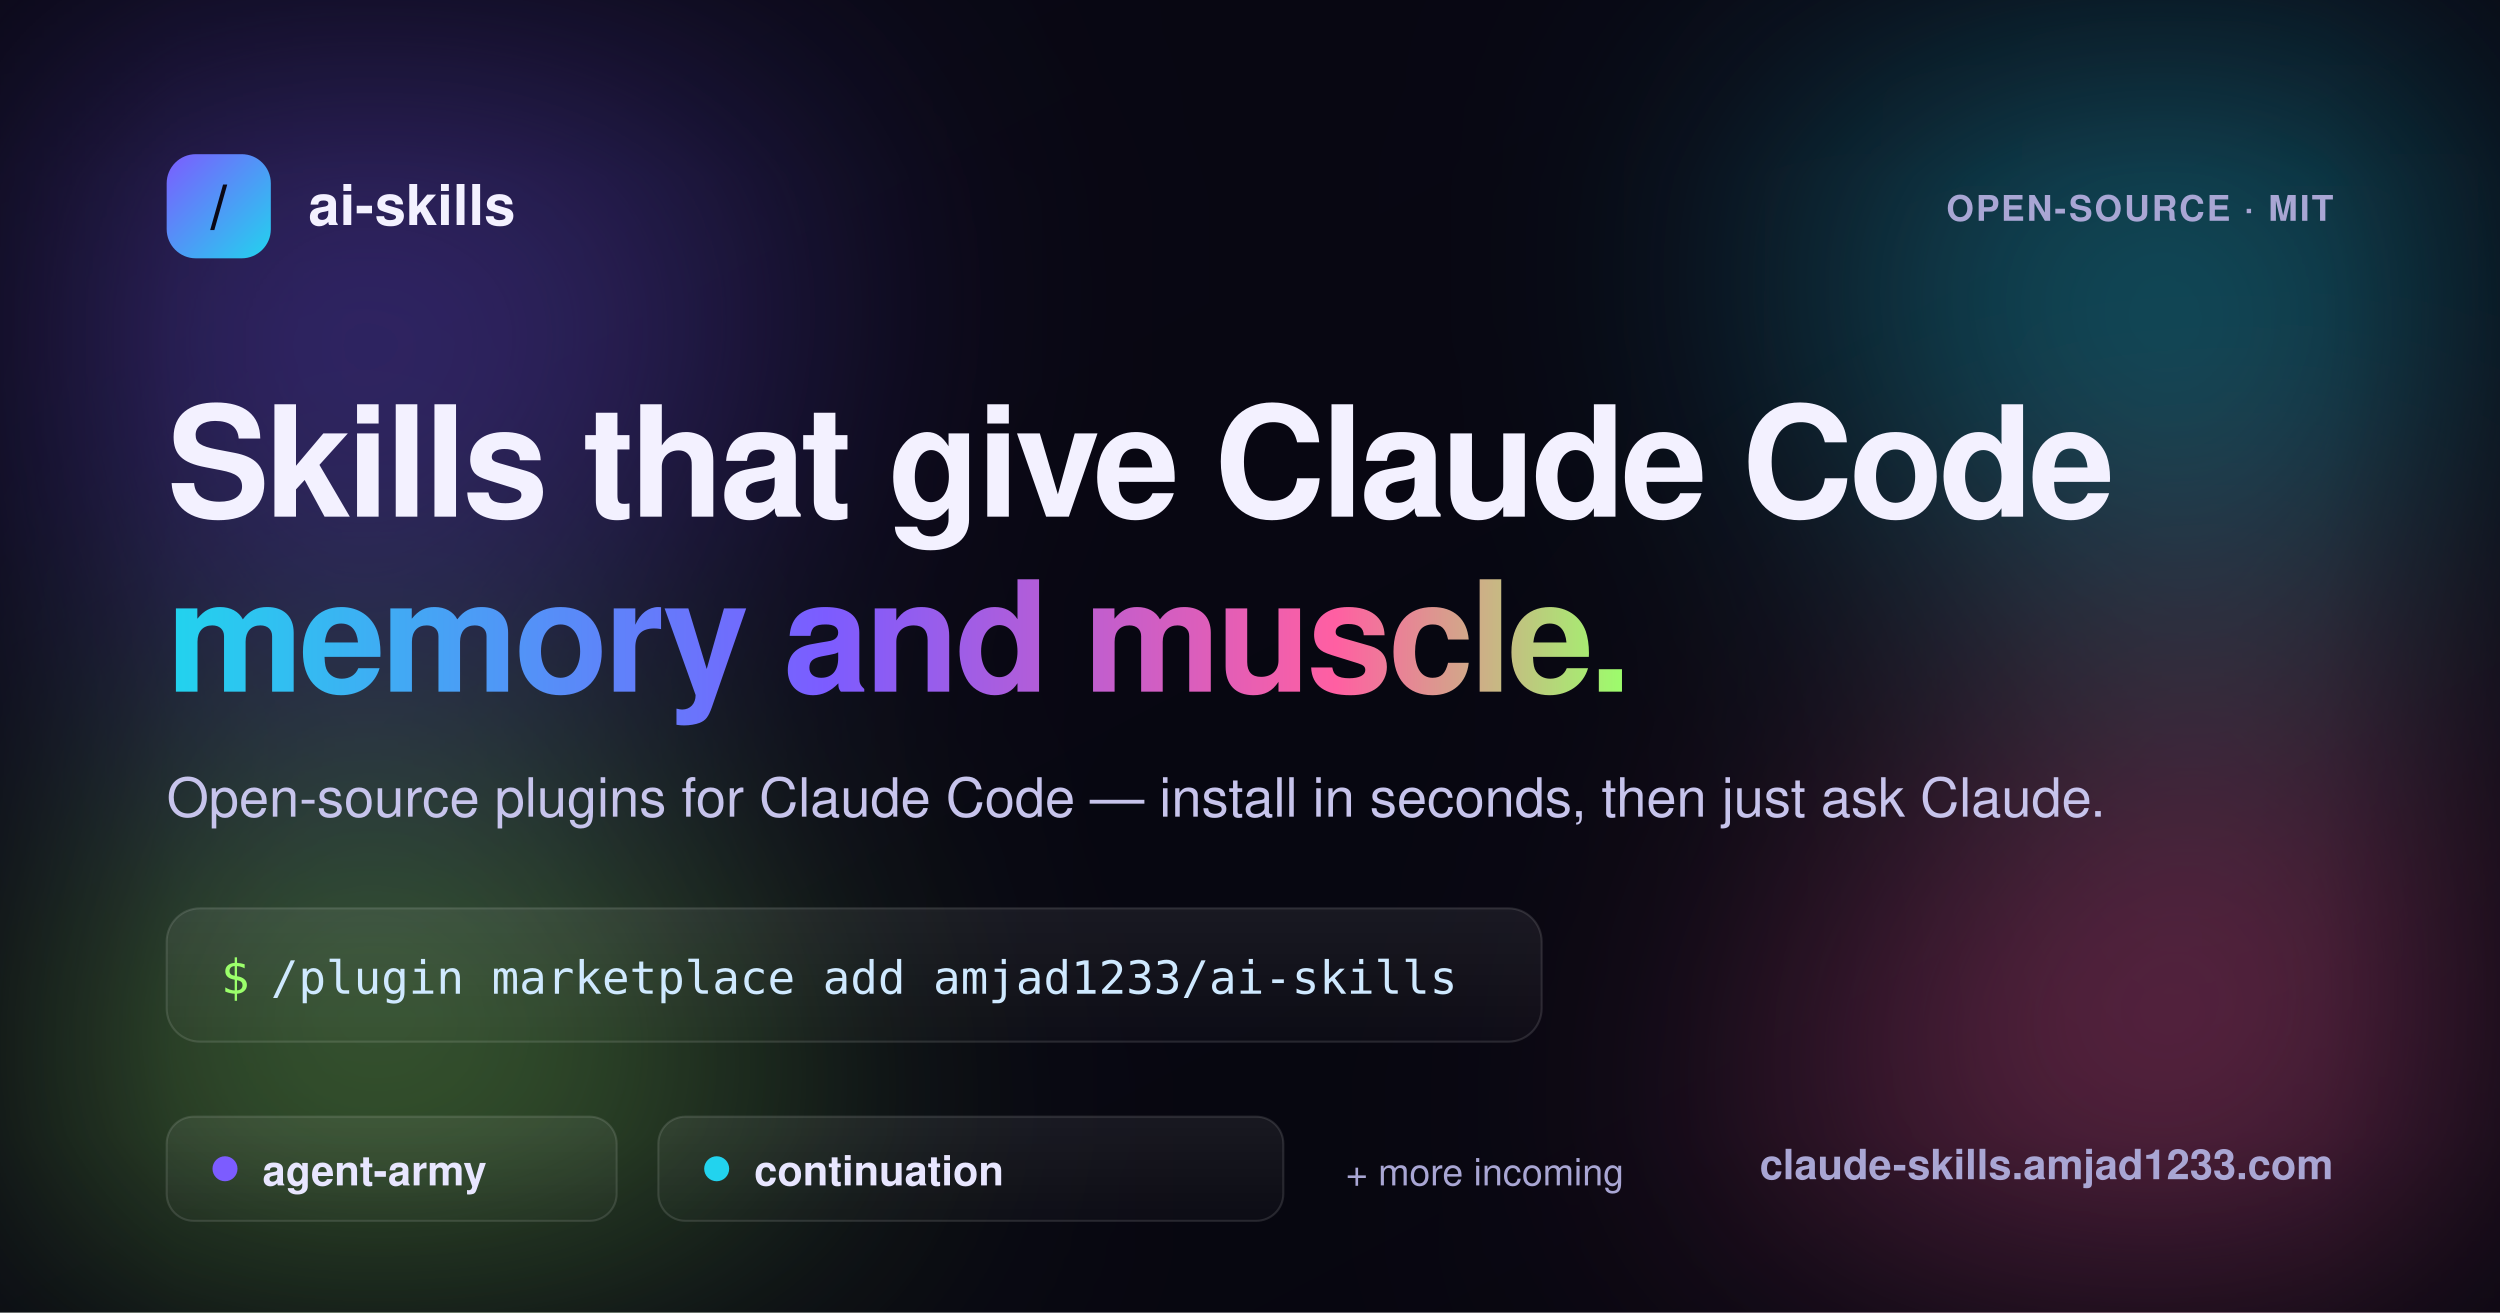
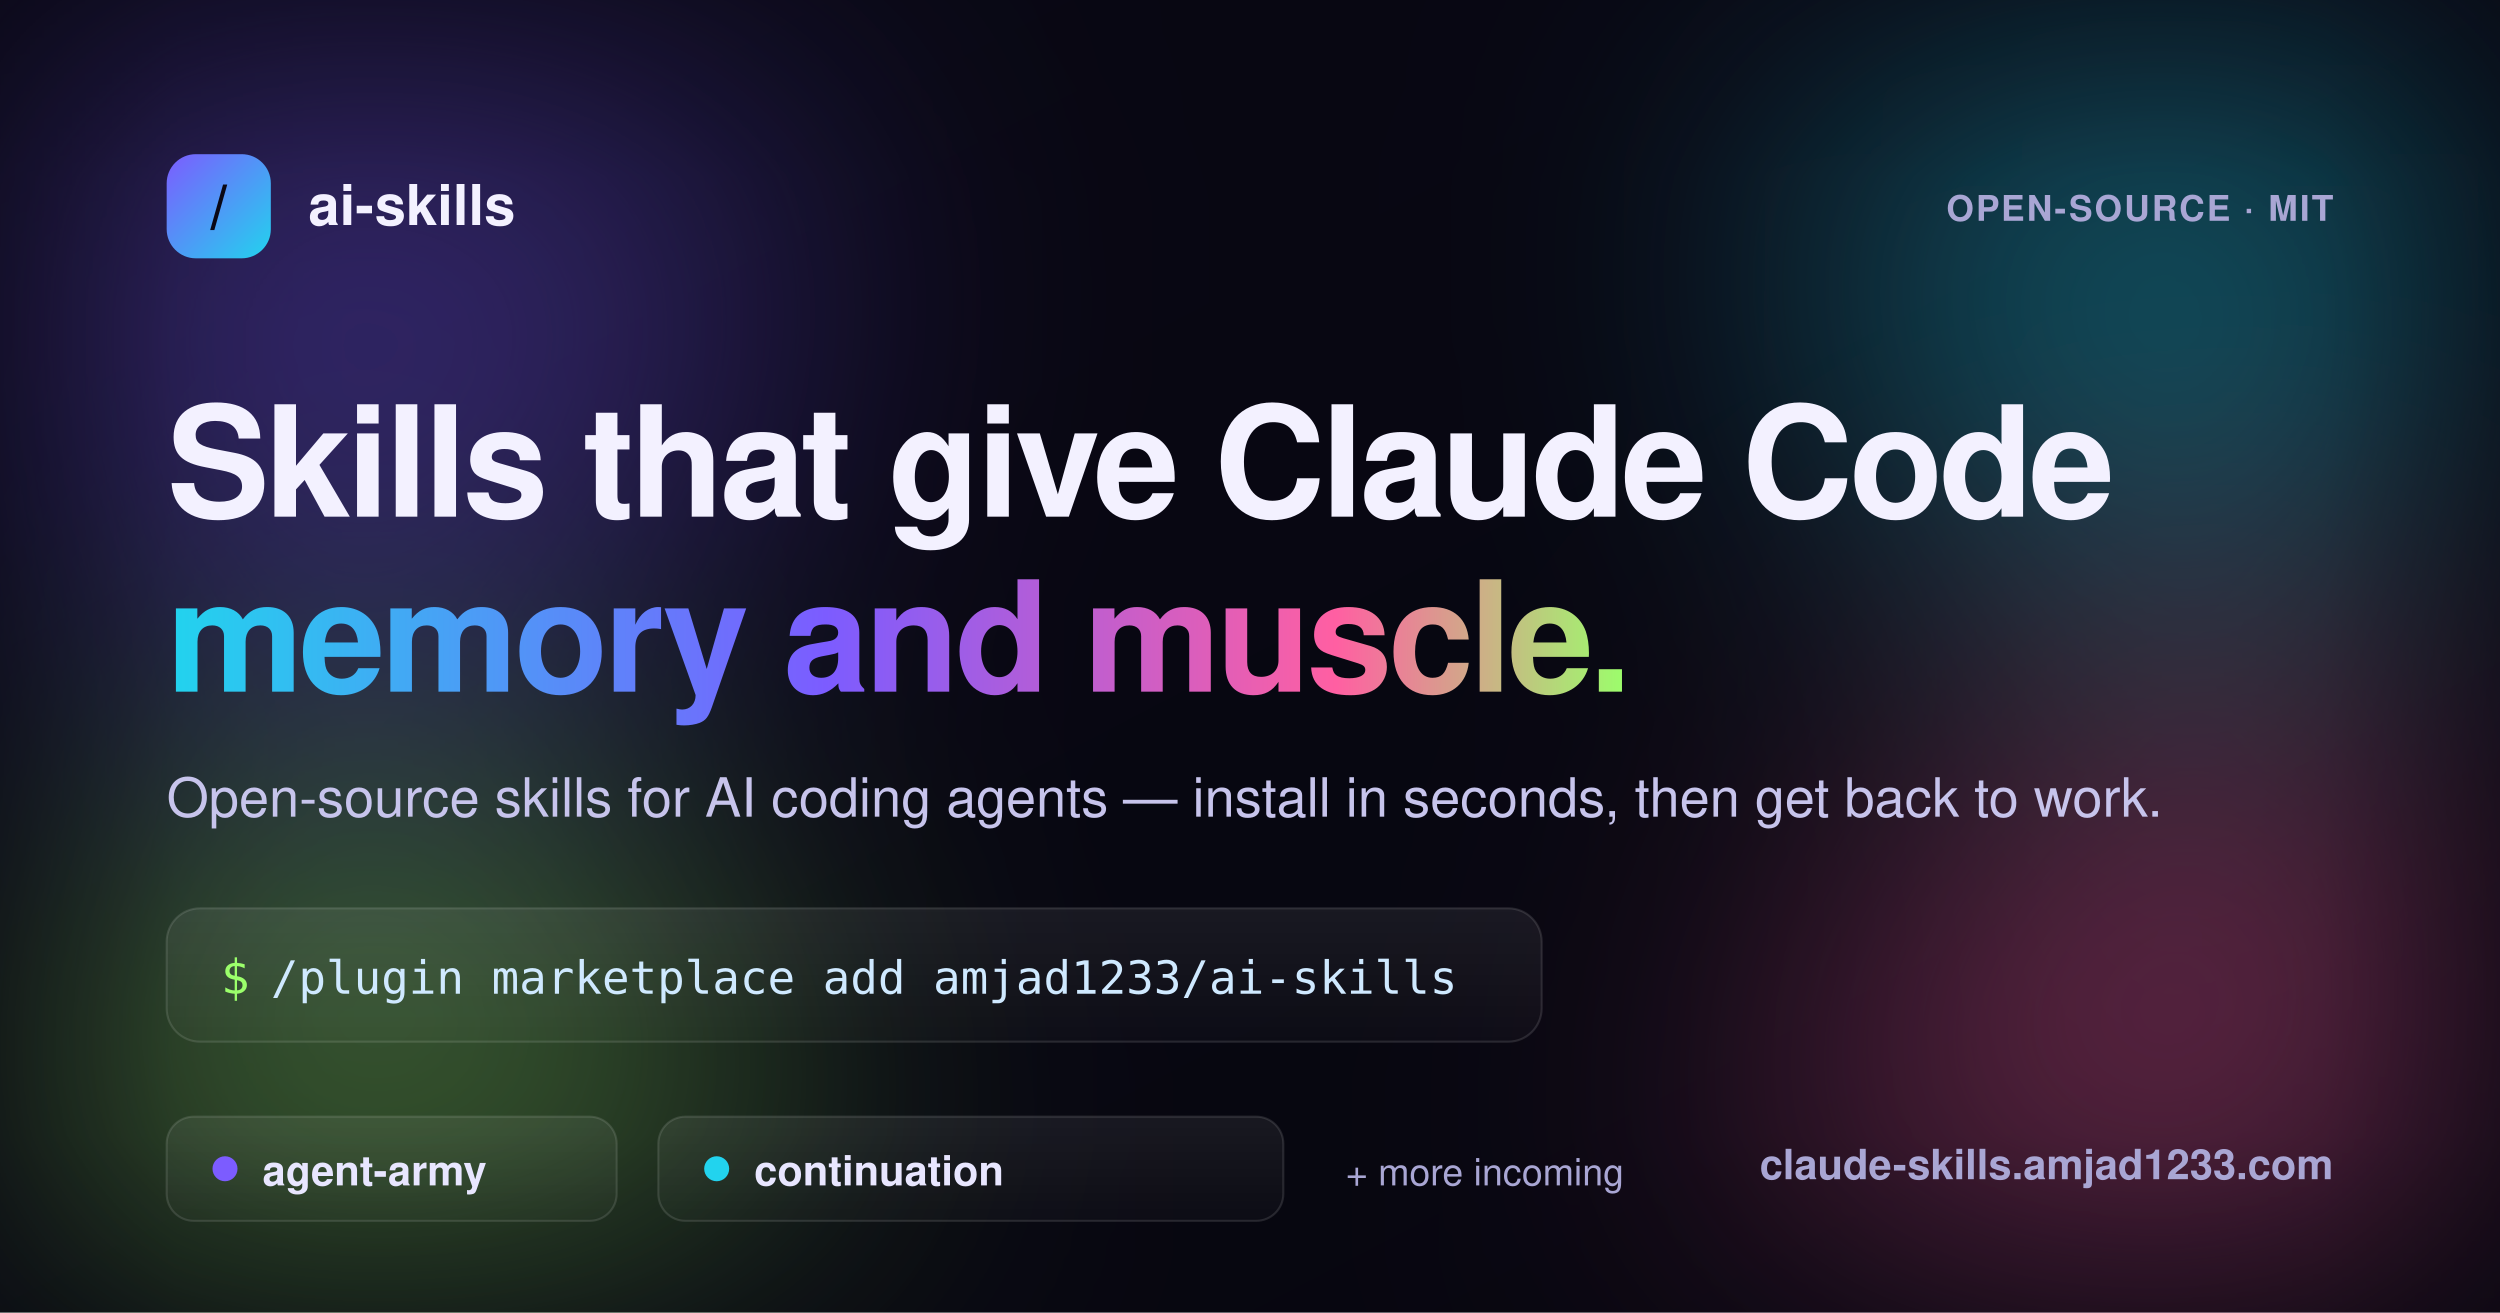
<svg xmlns="http://www.w3.org/2000/svg" width="1200" height="630" viewBox="0 0 1200 630" font-family="Helvetica Neue, Helvetica, Arial, sans-serif">
  <defs>
    <linearGradient id="bg" x1="0" y1="0" x2="1" y2="1">
      <stop offset="0" stop-color="#0a0816" />
      <stop offset="1" stop-color="#07060f" />
    </linearGradient>
    <linearGradient id="grad" x1="0" y1="0" x2="1" y2="0">
      <stop offset="0" stop-color="#22d3ee" />
      <stop offset="0.45" stop-color="#7c5cff" />
      <stop offset="0.8" stop-color="#ff5fa2" />
      <stop offset="1" stop-color="#9bff6b" />
    </linearGradient>
    <linearGradient id="logo" x1="0" y1="0" x2="1" y2="1">
      <stop offset="0" stop-color="#7c5cff" />
      <stop offset="1" stop-color="#22d3ee" />
    </linearGradient>
    <filter id="blur" x="-50%" y="-50%" width="200%" height="200%">
      <feGaussianBlur stdDeviation="90" />
    </filter>
    <linearGradient id="glass" x1="0" y1="0" x2="0" y2="1">
      <stop offset="0" stop-color="#ffffff" stop-opacity="0.07" />
      <stop offset="1" stop-color="#ffffff" stop-opacity="0.02" />
    </linearGradient>
  </defs>
  <rect width="1200" height="630" fill="url(#bg)" />
  <g filter="url(#blur)" opacity="0.55">
    <circle cx="170" cy="140" r="200" fill="#7c5cff" />
    <circle cx="1050" cy="120" r="180" fill="#22d3ee" />
    <circle cx="1080" cy="560" r="220" fill="#ff5fa2" />
    <circle cx="180" cy="560" r="190" fill="#9bff6b" />
  </g>
  <rect width="1200" height="630" fill="#07060f" opacity="0.34" />
  <g transform="translate(80,74)">
    <rect width="50" height="50" rx="14" fill="url(#logo)" />
    <text x="25" y="36" font-size="30" font-weight="800" fill="#0a0816" text-anchor="middle">/</text>
    <text x="68" y="34" font-size="27" font-weight="700" fill="#f3f1ff">ai-skills</text>
  </g>
  <text x="1120" y="106" font-size="17" font-weight="600" fill="#a9a6d4" text-anchor="end" letter-spacing="1">OPEN-SOURCE · MIT</text>
  <text x="80" y="248" font-size="74" font-weight="800" fill="#f3f1ff" letter-spacing="-2">Skills that give Claude Code</text>
  <text x="80" y="332" font-size="74" font-weight="800" letter-spacing="-2" fill="url(#grad)">memory and muscle.</text>
-   <text x="80" y="392" font-size="26" fill="#c7c4ec">Open-source plugins for Claude Code — install in seconds, then just ask Claude.</text>
+   <text x="80" y="392" font-size="26" fill="#c7c4ec">Open-source skills for AI coding agents — install in seconds, then get back to work.</text>
  <g transform="translate(80,436)">
    <rect width="660" height="64" rx="16" fill="url(#glass)" stroke="#ffffff" stroke-opacity="0.12" />
    <text x="26" y="41" font-size="23" font-family="SF Mono, Menlo, monospace" fill="#9bff6b">$</text>
    <text x="50" y="41" font-size="22" font-family="SF Mono, Menlo, monospace" fill="#cfe9ff">/plugin marketplace add amjad1233/ai-skills</text>
  </g>
  <g transform="translate(80,536)" font-size="20" font-weight="700">
    <g>
      <rect width="216" height="50" rx="13" fill="url(#glass)" stroke="#ffffff" stroke-opacity="0.12" />
      <circle cx="28" cy="25" r="6" fill="#7c5cff" />
      <text x="46" y="33" fill="#e8e6ff">agent-army</text>
    </g>
    <g transform="translate(236,0)">
      <rect width="300" height="50" rx="13" fill="url(#glass)" stroke="#ffffff" stroke-opacity="0.12" />
      <circle cx="28" cy="25" r="6" fill="#22d3ee" />
      <text x="46" y="33" fill="#e8e6ff">continuation</text>
    </g>
    <text x="566" y="33" font-size="18" font-weight="500" fill="#a9a6d4">+ more incoming</text>
  </g>
  <text x="1120" y="566" font-size="20" font-weight="600" fill="#a9a6d4" text-anchor="end">claude-skills.amjad1233.com</text>
</svg>
